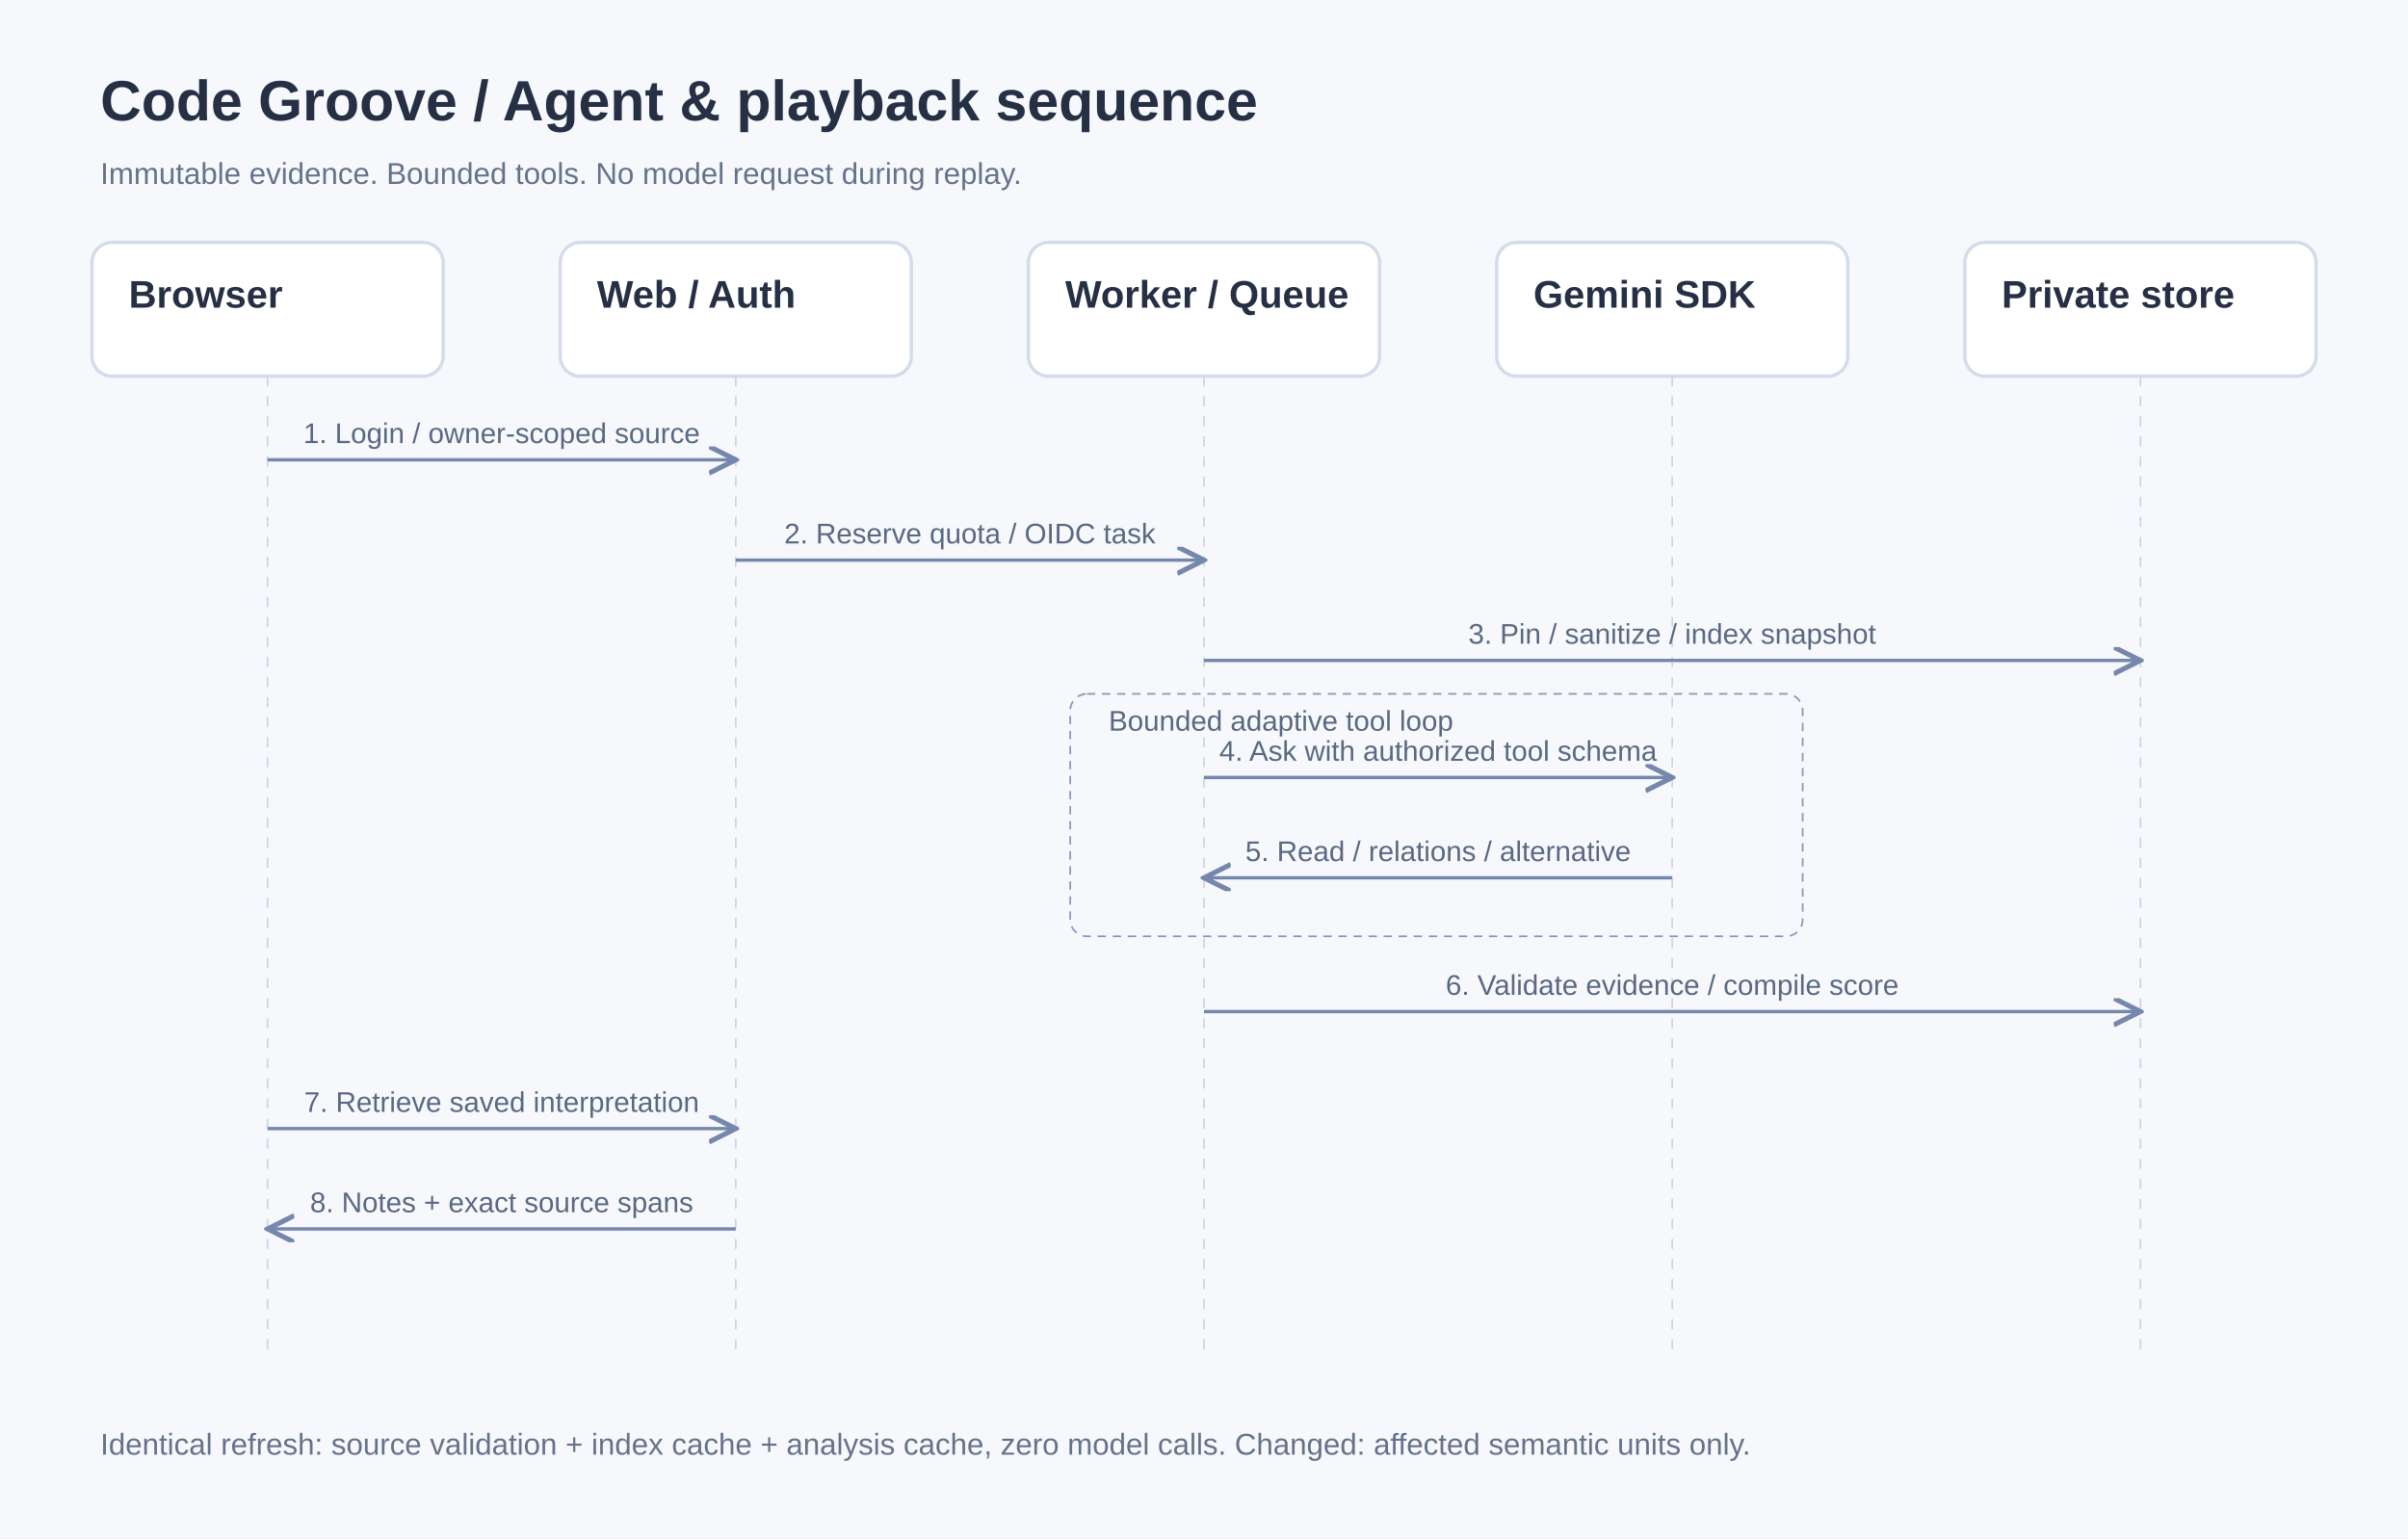
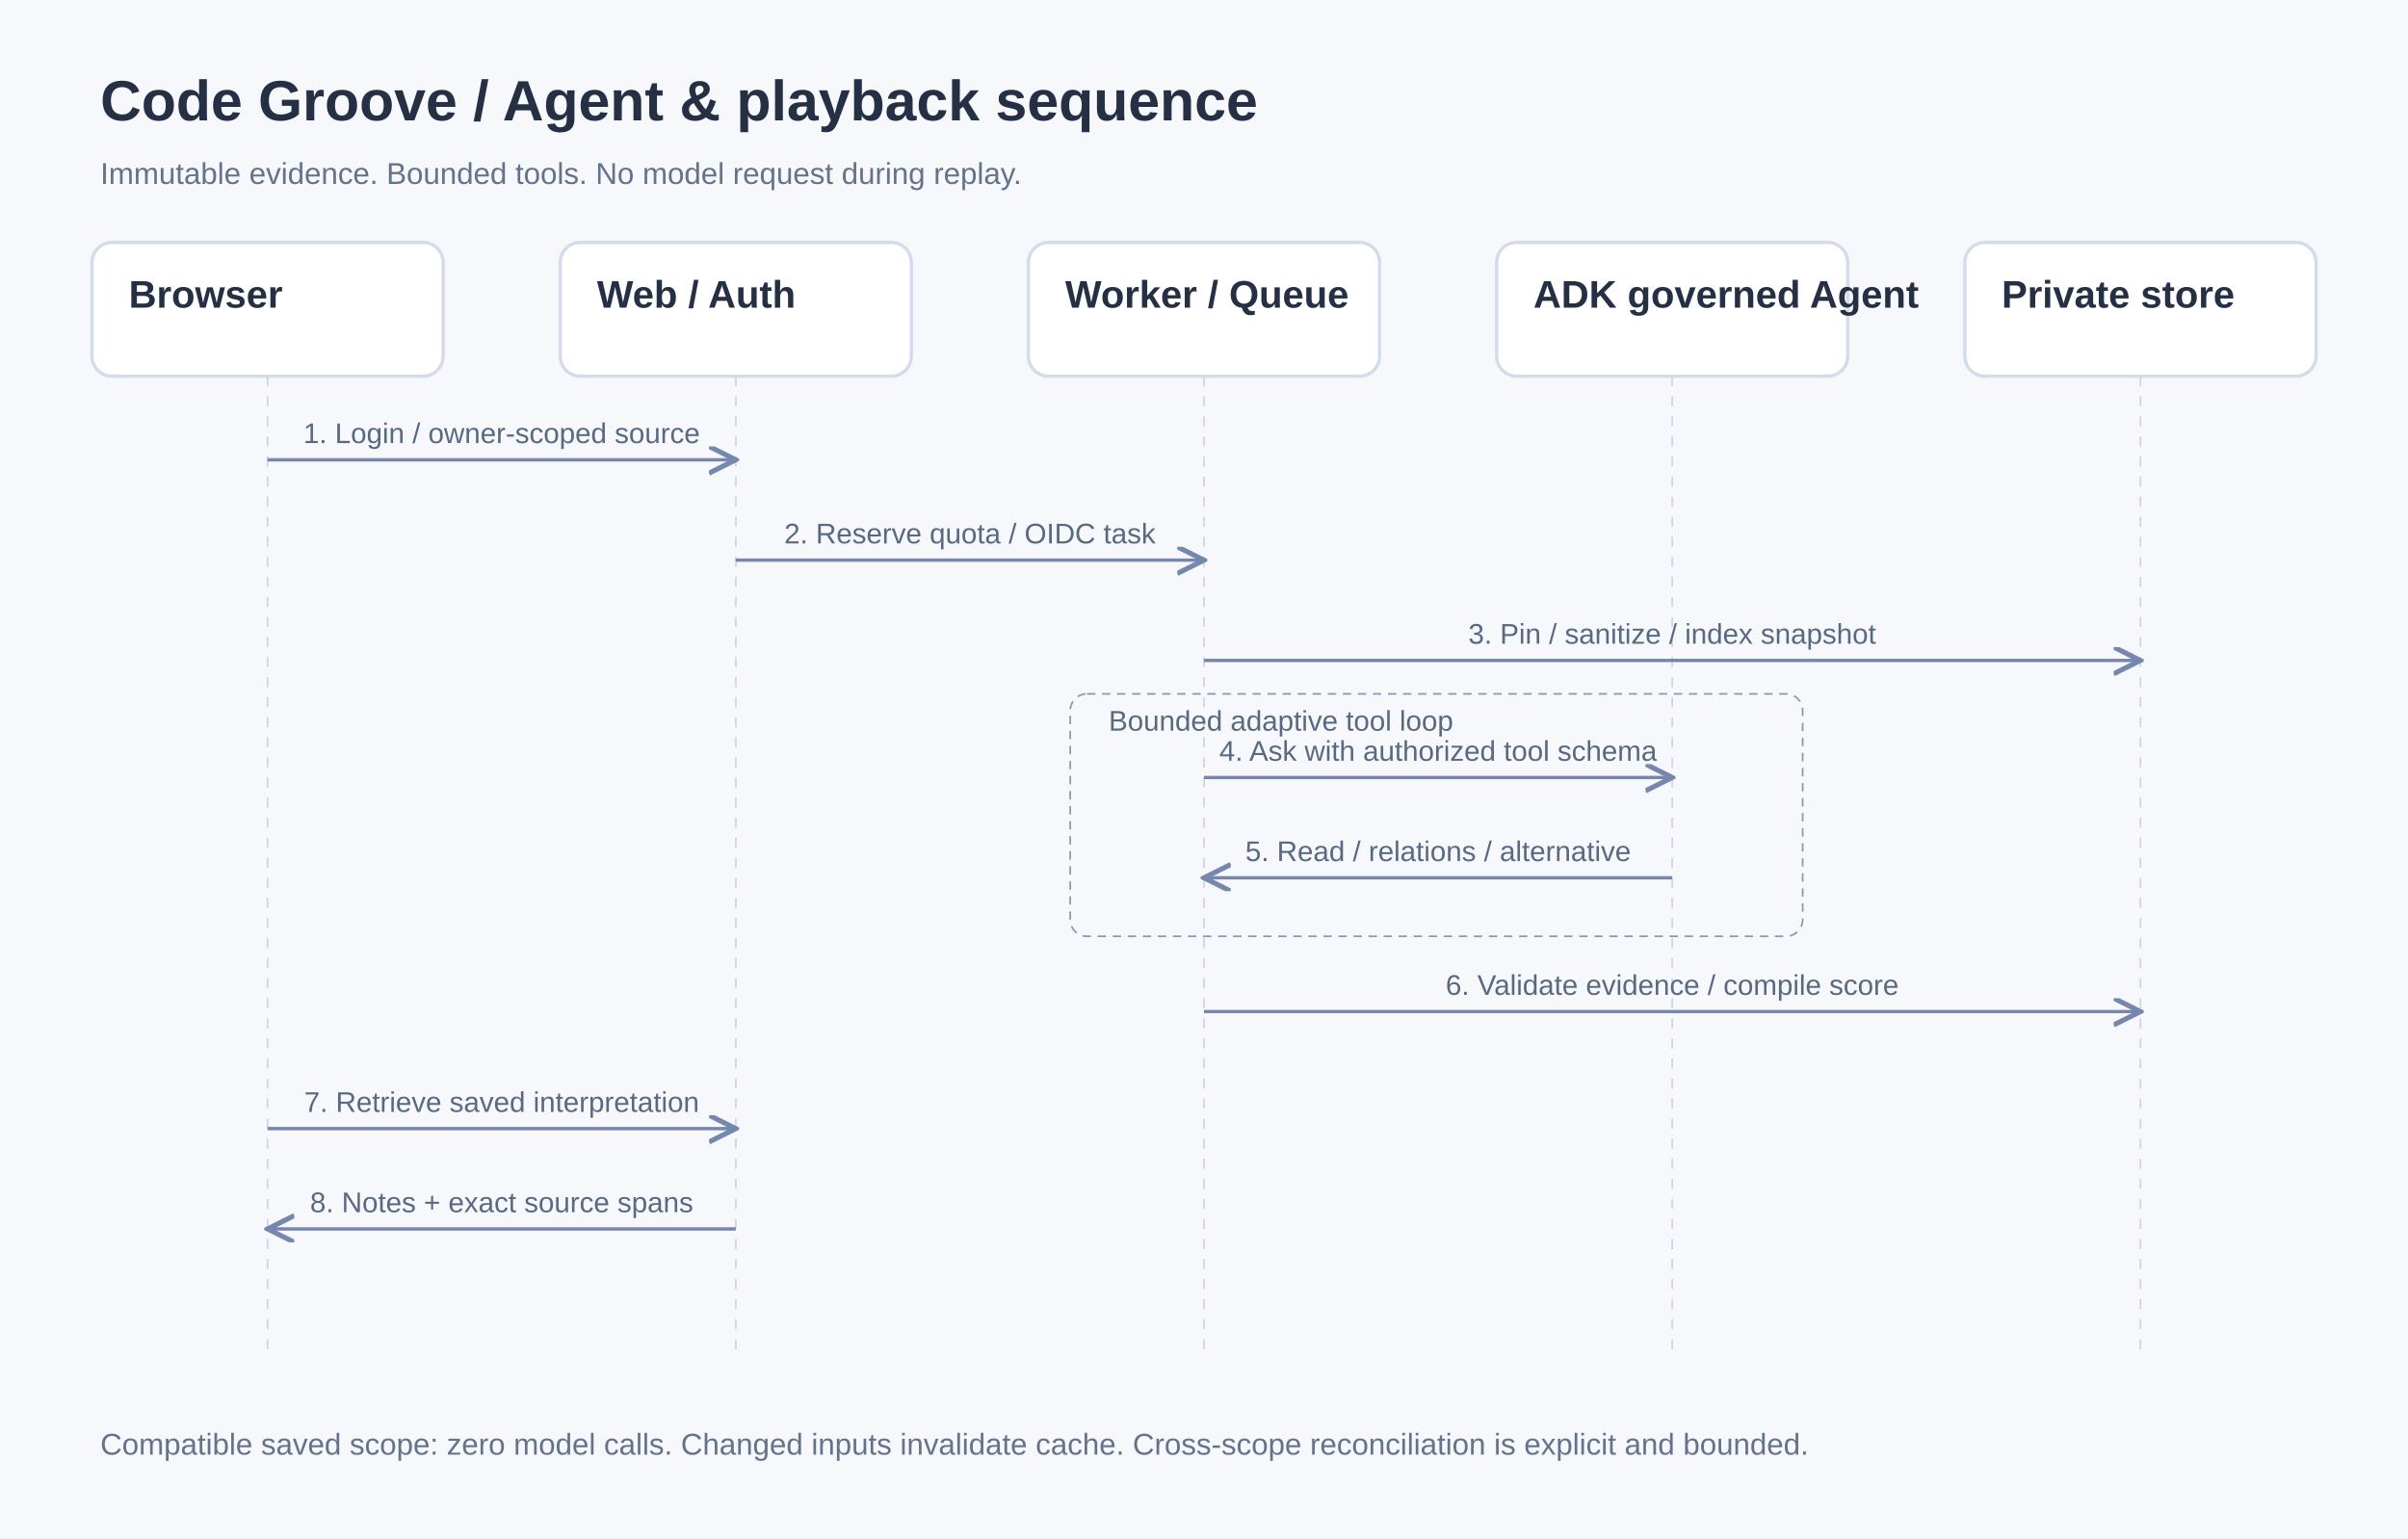
<svg xmlns="http://www.w3.org/2000/svg" width="1440" height="920" viewBox="0 0 1440 920">
  <defs>
    <marker id="arrow" markerWidth="9" markerHeight="9" refX="8" refY="4" orient="auto">
      <path d="M0 0L8 4L0 8" fill="none" stroke="#7587ac" stroke-width="1.5" />
    </marker>
    <style>text{font-family:Arial,sans-serif;fill:#253044}.title{font-size:34px;font-weight:700}.sub{font-size:18px;fill:#64738b}.label{font-size:23px;font-weight:600}.small{font-size:17px;fill:#596982}.box{fill:#fff;stroke:#d4dbea;stroke-width:2;rx:12}.line{fill:none;stroke:#7587ac;stroke-width:2;marker-end:url(#arrow)}</style>
  </defs>
  <rect width="1440" height="920" fill="#f7f8fc" />
  <text x="60" y="72" class="title">Code Groove / Agent &amp; playback sequence</text>
  <text x="60" y="110" class="sub">Immutable evidence. Bounded tools. No model request during replay.</text>
  <rect x="55" y="145" width="210" height="80" class="box" />
  <text x="77" y="184" class="label">Browser</text>
  <path d="M160 225V810" stroke="#cbd5e6" stroke-dasharray="6 6" />
  <rect x="335" y="145" width="210" height="80" class="box" />
  <text x="357" y="184" class="label">Web / Auth</text>
  <path d="M440 225V810" stroke="#cbd5e6" stroke-dasharray="6 6" />
  <rect x="615" y="145" width="210" height="80" class="box" />
  <text x="637" y="184" class="label">Worker / Queue</text>
  <path d="M720 225V810" stroke="#cbd5e6" stroke-dasharray="6 6" />
  <rect x="895" y="145" width="210" height="80" class="box" />
-   <text x="917" y="184" class="label">Gemini SDK</text>
+   <text x="917" y="184" class="label">ADK governed Agent</text>
  <path d="M1000 225V810" stroke="#cbd5e6" stroke-dasharray="6 6" />
  <rect x="1175" y="145" width="210" height="80" class="box" />
  <text x="1197" y="184" class="label">Private store</text>
  <path d="M1280 225V810" stroke="#cbd5e6" stroke-dasharray="6 6" />
  <path d="M160 275 L440 275" class="line" />
  <text x="300.0" y="265.0" text-anchor="middle" class="small">1. Login / owner-scoped source</text>
  <path d="M440 335 L720 335" class="line" />
  <text x="580.0" y="325.0" text-anchor="middle" class="small">2. Reserve quota / OIDC task</text>
  <path d="M720 395 L1280 395" class="line" />
  <text x="1000.0" y="385.0" text-anchor="middle" class="small">3. Pin / sanitize / index snapshot</text>
  <path d="M720 465 L1000 465" class="line" />
  <text x="860.0" y="455.0" text-anchor="middle" class="small">4. Ask with authorized tool schema</text>
  <path d="M1000 525 L720 525" class="line" />
  <text x="860.0" y="515.0" text-anchor="middle" class="small">5. Read / relations / alternative</text>
  <path d="M720 605 L1280 605" class="line" />
  <text x="1000.0" y="595.0" text-anchor="middle" class="small">6. Validate evidence / compile score</text>
  <path d="M160 675 L440 675" class="line" />
  <text x="300.0" y="665.0" text-anchor="middle" class="small">7. Retrieve saved interpretation</text>
  <path d="M440 735 L160 735" class="line" />
  <text x="300.0" y="725.0" text-anchor="middle" class="small">8. Notes + exact source spans</text>
  <rect x="640" y="415" width="438" height="145" fill="none" stroke="#8596bc" stroke-dasharray="5 4" rx="10" />
  <text x="663" y="437" class="small">Bounded adaptive tool loop</text>
-   <text x="60" y="870" class="sub">Identical refresh: source validation + index cache + analysis cache, zero model calls. Changed: affected semantic units only.</text>
+   <text x="60" y="870" class="sub">Compatible saved scope: zero model calls. Changed inputs invalidate cache. Cross-scope reconciliation is explicit and bounded.</text>
</svg>
